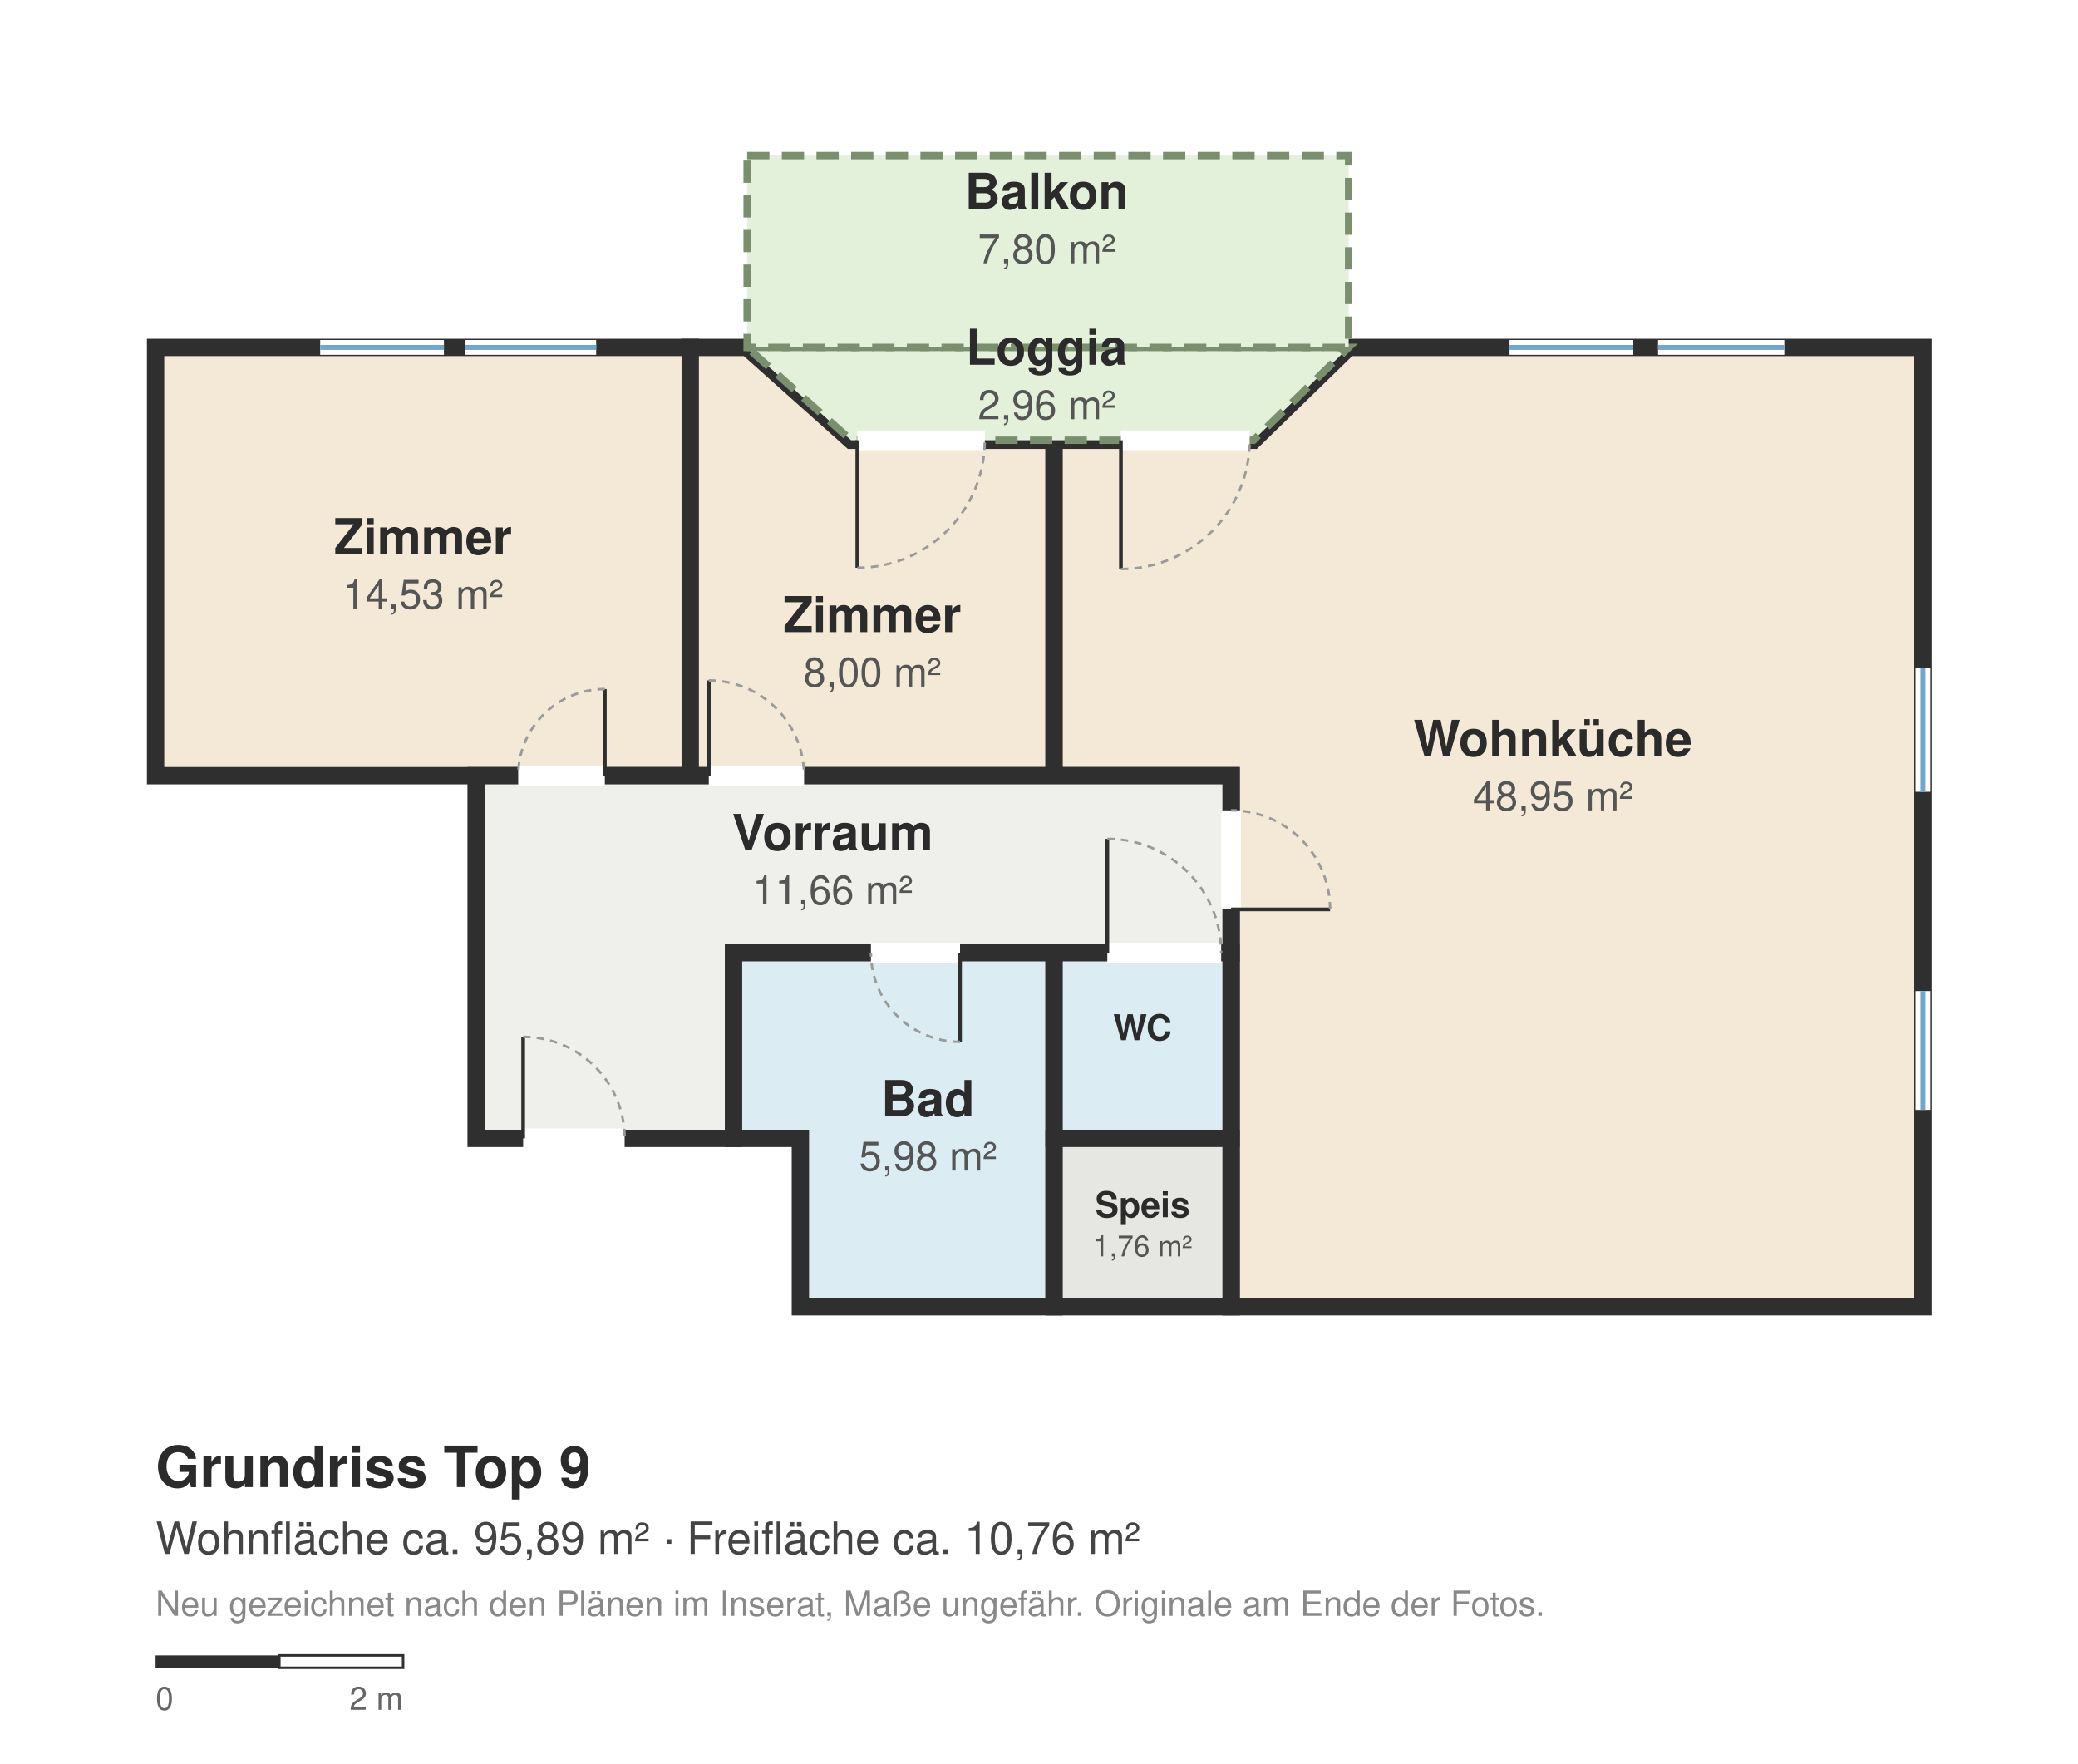
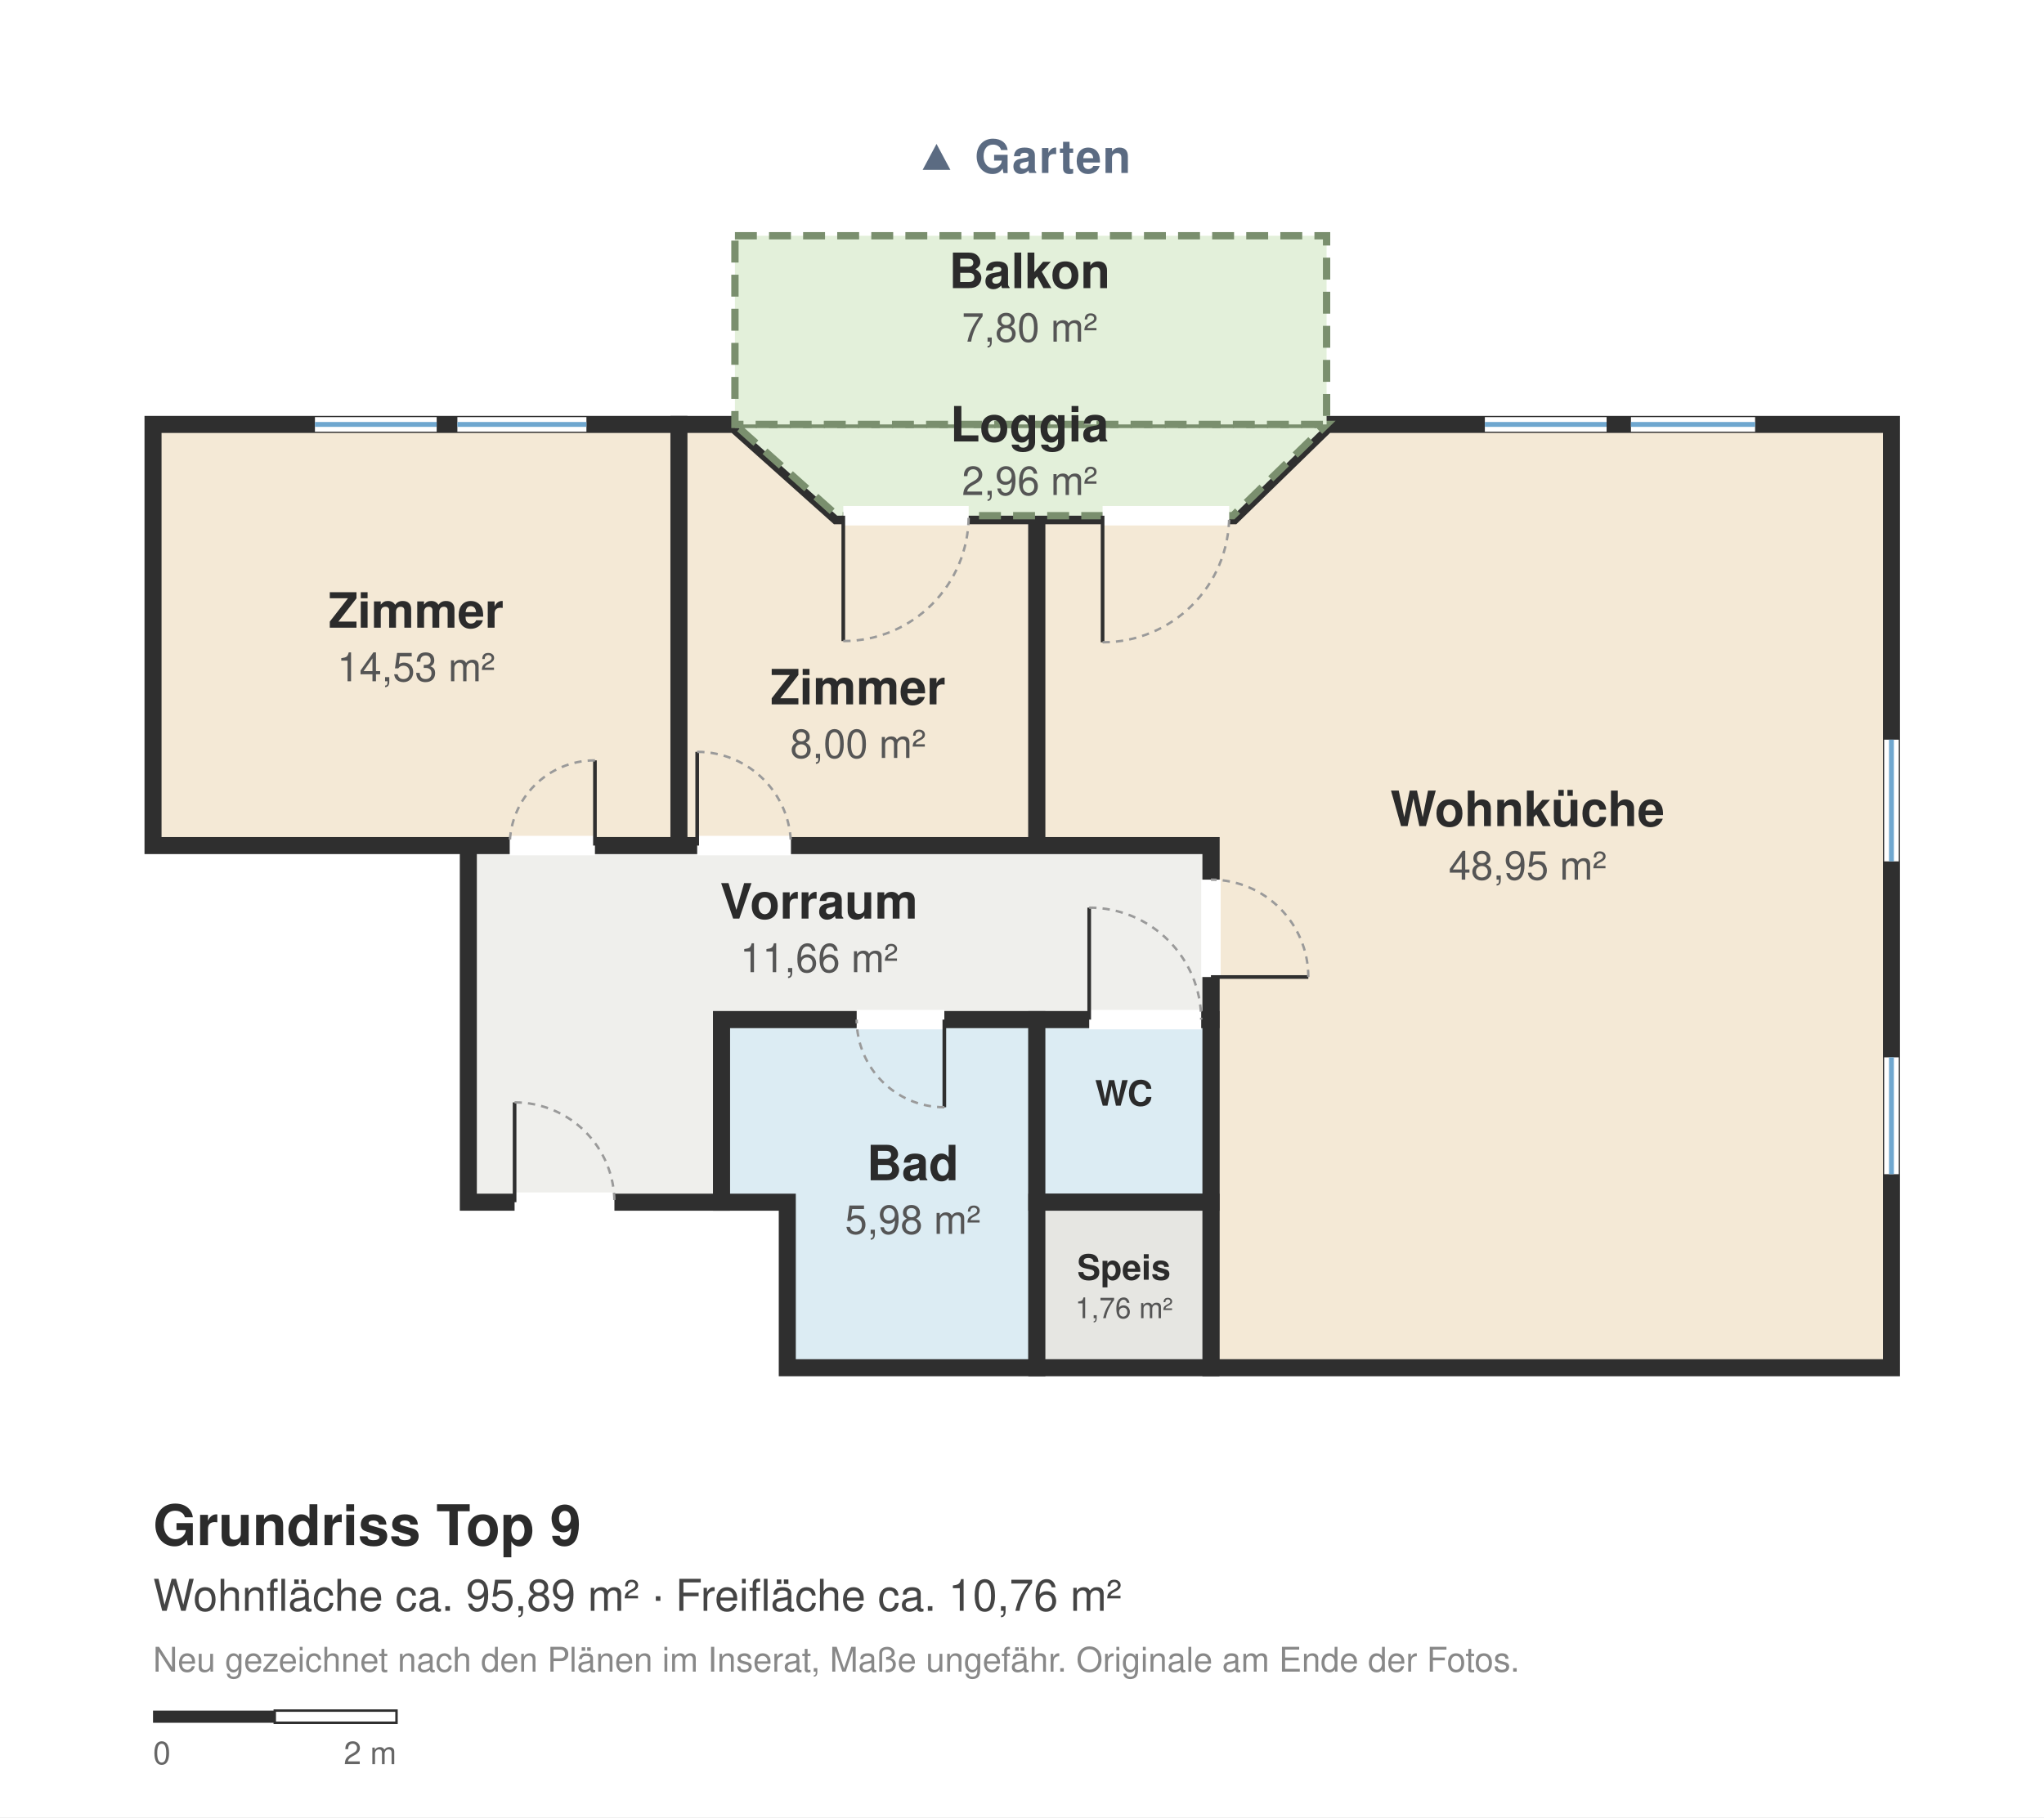
- <svg xmlns="http://www.w3.org/2000/svg" width="1679" height="1425" viewBox="0 0 1679 1425" font-family="Helvetica, Arial, sans-serif">
-   <rect width="1679" height="1425" fill="#ffffff" />
-   <polygon points="125.7,280.7 557.7,280.7 557.7,626.7 125.7,626.7" fill="#f4e9d6" stroke="none" />
-   <polygon points="125.7,280.7 557.7,280.7 557.7,626.7 125.7,626.7" fill="none" stroke="#2f2f2f" stroke-width="14.0" stroke-linejoin="miter" />
-   <polygon points="557.7,280.7 603.7,280.7 687.7,355.7 851.7,355.7 851.7,626.7 557.7,626.7" fill="#f4e9d6" stroke="none" />
-   <polygon points="557.7,280.7 603.7,280.7 687.7,355.7 851.7,355.7 851.7,626.7 557.7,626.7" fill="none" stroke="#2f2f2f" stroke-width="14.0" stroke-linejoin="miter" />
-   <polygon points="851.7,355.7 1012.7,355.7 1089.7,280.7 1553.7,280.7 1553.7,1055.7 994.7,1055.7 994.7,626.7 851.7,626.7" fill="#f4e9d6" stroke="none" />
-   <polygon points="851.7,355.7 1012.7,355.7 1089.7,280.7 1553.7,280.7 1553.7,1055.7 994.7,1055.7 994.7,626.7 851.7,626.7" fill="none" stroke="#2f2f2f" stroke-width="14.0" stroke-linejoin="miter" />
-   <polygon points="384.7,626.7 994.7,626.7 994.7,769.7 592.7,769.7 592.7,919.7 384.7,919.7" fill="#efefec" stroke="none" />
-   <polygon points="384.7,626.7 994.7,626.7 994.7,769.7 592.7,769.7 592.7,919.7 384.7,919.7" fill="none" stroke="#2f2f2f" stroke-width="14.0" stroke-linejoin="miter" />
-   <polygon points="592.7,769.7 851.7,769.7 851.7,1055.7 646.7,1055.7 646.7,919.7 592.7,919.7" fill="#dcecf3" stroke="none" />
-   <polygon points="592.7,769.7 851.7,769.7 851.7,1055.7 646.7,1055.7 646.7,919.7 592.7,919.7" fill="none" stroke="#2f2f2f" stroke-width="14.0" stroke-linejoin="miter" />
-   <polygon points="851.7,769.7 994.7,769.7 994.7,919.7 851.7,919.7" fill="#dcecf3" stroke="none" />
-   <polygon points="851.7,769.7 994.7,769.7 994.7,919.7 851.7,919.7" fill="none" stroke="#2f2f2f" stroke-width="14.0" stroke-linejoin="miter" />
-   <polygon points="851.7,919.7 994.7,919.7 994.7,1055.7 851.7,1055.7" fill="#e6e6e2" stroke="none" />
-   <polygon points="851.7,919.7 994.7,919.7 994.7,1055.7 851.7,1055.7" fill="none" stroke="#2f2f2f" stroke-width="14.0" stroke-linejoin="miter" />
-   <polygon points="603.7,280.7 1089.7,280.7 1012.7,355.7 687.7,355.7" fill="#e3f0da" stroke="none" />
-   <polygon points="603.7,280.7 1089.7,280.7 1012.7,355.7 687.7,355.7" fill="none" stroke="#7a8f6e" stroke-width="6.0" stroke-linejoin="miter" stroke-dasharray="18 10" />
-   <polygon points="603.7,125.7 1089.7,125.7 1089.7,280.7 603.7,280.7" fill="#e3f0da" stroke="none" />
-   <polygon points="603.7,125.7 1089.7,125.7 1089.7,280.7 603.7,280.7" fill="none" stroke="#7a8f6e" stroke-width="6.0" stroke-linejoin="miter" stroke-dasharray="18 10" />
-   <line x1="258.7" y1="280.7" x2="358.7" y2="280.7" stroke="#ffffff" stroke-width="12.0" />
-   <line x1="258.7" y1="280.7" x2="358.7" y2="280.7" stroke="#6fa7cf" stroke-width="4" />
-   <line x1="375.7" y1="280.7" x2="481.7" y2="280.7" stroke="#ffffff" stroke-width="12.0" />
-   <line x1="375.7" y1="280.7" x2="481.7" y2="280.7" stroke="#6fa7cf" stroke-width="4" />
-   <line x1="1219.7" y1="280.7" x2="1319.7" y2="280.7" stroke="#ffffff" stroke-width="12.0" />
-   <line x1="1219.7" y1="280.7" x2="1319.7" y2="280.7" stroke="#6fa7cf" stroke-width="4" />
-   <line x1="1339.7" y1="280.7" x2="1441.7" y2="280.7" stroke="#ffffff" stroke-width="12.0" />
-   <line x1="1339.7" y1="280.7" x2="1441.7" y2="280.7" stroke="#6fa7cf" stroke-width="4" />
-   <line x1="1553.7" y1="539.7" x2="1553.7" y2="639.7" stroke="#ffffff" stroke-width="12.0" />
-   <line x1="1553.7" y1="539.7" x2="1553.7" y2="639.7" stroke="#6fa7cf" stroke-width="4" />
-   <line x1="1553.7" y1="800.7" x2="1553.7" y2="896.7" stroke="#ffffff" stroke-width="12.0" />
-   <line x1="1553.7" y1="800.7" x2="1553.7" y2="896.7" stroke="#6fa7cf" stroke-width="4" />
-   <line x1="488.7" y1="626.7" x2="418.7" y2="626.7" stroke="#ffffff" stroke-width="16.0" />
-   <line x1="488.7" y1="626.7" x2="488.7" y2="556.7" stroke="#2f2f2f" stroke-width="3" />
-   <path d="M 488.7 556.7 A 70.0 70.0 0 0 0 418.7 626.7" fill="none" stroke="#9a9a9a" stroke-width="2" stroke-dasharray="6 5" />
-   <line x1="572.7" y1="626.7" x2="649.7" y2="626.7" stroke="#ffffff" stroke-width="16.0" />
-   <line x1="572.7" y1="626.7" x2="572.7" y2="549.7" stroke="#2f2f2f" stroke-width="3" />
-   <path d="M 572.7 549.7 A 77.0 77.0 0 0 1 649.7 626.7" fill="none" stroke="#9a9a9a" stroke-width="2" stroke-dasharray="6 5" />
-   <line x1="775.7" y1="769.7" x2="703.7" y2="769.7" stroke="#ffffff" stroke-width="16.0" />
-   <line x1="775.7" y1="769.7" x2="775.7" y2="841.7" stroke="#2f2f2f" stroke-width="3" />
-   <path d="M 775.7 841.7 A 72.0 72.0 0 0 1 703.7 769.7" fill="none" stroke="#9a9a9a" stroke-width="2" stroke-dasharray="6 5" />
-   <line x1="894.7" y1="769.7" x2="986.7" y2="769.7" stroke="#ffffff" stroke-width="16.0" />
-   <line x1="894.7" y1="769.7" x2="894.7" y2="677.7" stroke="#2f2f2f" stroke-width="3" />
-   <path d="M 894.7 677.7 A 92.0 92.0 0 0 1 986.7 769.7" fill="none" stroke="#9a9a9a" stroke-width="2" stroke-dasharray="6 5" />
-   <line x1="994.7" y1="734.7" x2="994.7" y2="654.7" stroke="#ffffff" stroke-width="16.0" />
-   <line x1="994.7" y1="734.7" x2="1074.7" y2="734.7" stroke="#2f2f2f" stroke-width="3" />
-   <path d="M 1074.7 734.7 A 80.0 80.0 0 0 0 994.7 654.7" fill="none" stroke="#9a9a9a" stroke-width="2" stroke-dasharray="6 5" />
-   <line x1="422.7" y1="919.7" x2="504.7" y2="919.7" stroke="#ffffff" stroke-width="16.0" />
-   <line x1="422.7" y1="919.7" x2="422.7" y2="837.7" stroke="#2f2f2f" stroke-width="3" />
-   <path d="M 422.7 837.7 A 82.0 82.0 0 0 1 504.7 919.7" fill="none" stroke="#9a9a9a" stroke-width="2" stroke-dasharray="6 5" />
-   <line x1="692.7" y1="355.7" x2="795.7" y2="355.7" stroke="#ffffff" stroke-width="16.0" />
-   <line x1="692.7" y1="355.7" x2="692.7" y2="458.7" stroke="#2f2f2f" stroke-width="3" />
-   <path d="M 692.7 458.7 A 103.0 103.0 0 0 0 795.7 355.7" fill="none" stroke="#9a9a9a" stroke-width="2" stroke-dasharray="6 5" />
-   <line x1="905.7" y1="355.7" x2="1009.7" y2="355.7" stroke="#ffffff" stroke-width="16.0" />
-   <line x1="905.7" y1="355.7" x2="905.7" y2="459.7" stroke="#2f2f2f" stroke-width="3" />
-   <path d="M 905.7 459.7 A 104.0 104.0 0 0 0 1009.7 355.7" fill="none" stroke="#9a9a9a" stroke-width="2" stroke-dasharray="6 5" />
-   <text x="341.7" y="447.7" font-size="40.0" font-weight="700" fill="#2b2b2b" text-anchor="middle">Zimmer</text>
-   <text x="341.7" y="491.7" font-size="32.8" fill="#555" text-anchor="middle">14,53 m²</text>
-   <text x="704.7" y="510.7" font-size="40.0" font-weight="700" fill="#2b2b2b" text-anchor="middle">Zimmer</text>
-   <text x="704.7" y="554.7" font-size="32.8" fill="#555" text-anchor="middle">8,00 m²</text>
-   <text x="1254.7" y="610.7" font-size="40.0" font-weight="700" fill="#2b2b2b" text-anchor="middle">Wohnküche</text>
-   <text x="1254.7" y="654.7" font-size="32.8" fill="#555" text-anchor="middle">48,95 m²</text>
-   <text x="672.7" y="686.7" font-size="40.0" font-weight="700" fill="#2b2b2b" text-anchor="middle">Vorraum</text>
-   <text x="672.7" y="730.7" font-size="32.8" fill="#555" text-anchor="middle">11,66 m²</text>
-   <text x="749.7" y="901.7" font-size="40.0" font-weight="700" fill="#2b2b2b" text-anchor="middle">Bad</text>
-   <text x="749.7" y="945.7" font-size="32.8" fill="#555" text-anchor="middle">5,98 m²</text>
-   <text x="923.2" y="840.4" font-size="28.8" font-weight="700" fill="#2b2b2b" text-anchor="middle">WC</text>
-   <text x="923.2" y="983.4" font-size="28.8" font-weight="700" fill="#2b2b2b" text-anchor="middle">Speis</text>
-   <text x="923.2" y="1015.0" font-size="23.6" fill="#555" text-anchor="middle">1,76 m²</text>
-   <text x="845.7" y="294.7" font-size="40.0" font-weight="700" fill="#2b2b2b" text-anchor="middle">Loggia</text>
-   <text x="845.7" y="338.7" font-size="32.8" fill="#555" text-anchor="middle">2,96 m²</text>
-   <text x="845.7" y="168.7" font-size="40.0" font-weight="700" fill="#2b2b2b" text-anchor="middle">Balkon</text>
-   <text x="845.7" y="212.7" font-size="32.8" fill="#555" text-anchor="middle">7,80 m²</text>
-   <text x="125.7" y="1201.4" font-size="46.0" font-weight="700" fill="#2b2b2b">Grundriss Top 9</text>
-   <text x="125.7" y="1255.4" font-size="36.0" fill="#444">Wohnfläche ca. 95,89 m² · Freifläche ca. 10,76 m²</text>
-   <text x="125.7" y="1305.4" font-size="28.0" fill="#888">Neu gezeichnet nach den Plänen im Inserat, Maße ungefähr. Originale am Ende der Fotos.</text>
-   <rect x="125.7" y="1337.4" width="100.0" height="10" fill="#2f2f2f" />
-   <rect x="225.7" y="1337.4" width="100.0" height="10" fill="#ffffff" stroke="#2f2f2f" stroke-width="2" />
-   <text x="125.7" y="1381.4" font-size="26.0" fill="#666">0</text>
-   <text x="325.7" y="1381.4" font-size="26.0" fill="#666" text-anchor="end">2 m</text>
+ <svg xmlns="http://www.w3.org/2000/svg" width="1679" height="1493" viewBox="0 0 1679 1493" font-family="Helvetica, Arial, sans-serif">
+   <rect width="1679" height="1493" fill="#ffffff" />
+   <polygon points="125.7,348.7 557.7,348.7 557.7,694.7 125.7,694.7" fill="#f4e9d6" stroke="none" />
+   <polygon points="125.7,348.7 557.7,348.7 557.7,694.7 125.7,694.7" fill="none" stroke="#2f2f2f" stroke-width="14.0" stroke-linejoin="miter" />
+   <polygon points="557.7,348.7 603.7,348.7 687.7,423.7 851.7,423.7 851.7,694.7 557.7,694.7" fill="#f4e9d6" stroke="none" />
+   <polygon points="557.7,348.7 603.7,348.7 687.7,423.7 851.7,423.7 851.7,694.7 557.7,694.7" fill="none" stroke="#2f2f2f" stroke-width="14.0" stroke-linejoin="miter" />
+   <polygon points="851.7,423.7 1012.7,423.7 1089.7,348.7 1553.7,348.7 1553.7,1123.7 994.7,1123.7 994.7,694.7 851.7,694.7" fill="#f4e9d6" stroke="none" />
+   <polygon points="851.7,423.7 1012.7,423.7 1089.7,348.7 1553.7,348.7 1553.7,1123.7 994.7,1123.7 994.7,694.7 851.7,694.7" fill="none" stroke="#2f2f2f" stroke-width="14.0" stroke-linejoin="miter" />
+   <polygon points="384.7,694.7 994.7,694.7 994.7,837.7 592.7,837.7 592.7,987.7 384.7,987.7" fill="#efefec" stroke="none" />
+   <polygon points="384.7,694.7 994.7,694.7 994.7,837.7 592.7,837.7 592.7,987.7 384.7,987.7" fill="none" stroke="#2f2f2f" stroke-width="14.0" stroke-linejoin="miter" />
+   <polygon points="592.7,837.7 851.7,837.7 851.7,1123.7 646.7,1123.7 646.7,987.7 592.7,987.7" fill="#dcecf3" stroke="none" />
+   <polygon points="592.7,837.7 851.7,837.7 851.7,1123.7 646.7,1123.7 646.7,987.7 592.7,987.7" fill="none" stroke="#2f2f2f" stroke-width="14.0" stroke-linejoin="miter" />
+   <polygon points="851.7,837.7 994.7,837.7 994.7,987.7 851.7,987.7" fill="#dcecf3" stroke="none" />
+   <polygon points="851.7,837.7 994.7,837.7 994.7,987.7 851.7,987.7" fill="none" stroke="#2f2f2f" stroke-width="14.0" stroke-linejoin="miter" />
+   <polygon points="851.7,987.7 994.7,987.7 994.7,1123.7 851.7,1123.7" fill="#e6e6e2" stroke="none" />
+   <polygon points="851.7,987.7 994.7,987.7 994.7,1123.7 851.7,1123.7" fill="none" stroke="#2f2f2f" stroke-width="14.0" stroke-linejoin="miter" />
+   <polygon points="603.7,348.7 1089.7,348.7 1012.7,423.7 687.7,423.7" fill="#e3f0da" stroke="none" />
+   <polygon points="603.7,348.7 1089.7,348.7 1012.7,423.7 687.7,423.7" fill="none" stroke="#7a8f6e" stroke-width="6.0" stroke-linejoin="miter" stroke-dasharray="18 10" />
+   <polygon points="603.7,193.7 1089.7,193.7 1089.7,348.7 603.7,348.7" fill="#e3f0da" stroke="none" />
+   <polygon points="603.7,193.7 1089.7,193.7 1089.7,348.7 603.7,348.7" fill="none" stroke="#7a8f6e" stroke-width="6.0" stroke-linejoin="miter" stroke-dasharray="18 10" />
+   <line x1="258.7" y1="348.7" x2="358.7" y2="348.7" stroke="#ffffff" stroke-width="12.0" />
+   <line x1="258.7" y1="348.7" x2="358.7" y2="348.7" stroke="#6fa7cf" stroke-width="4" />
+   <line x1="375.7" y1="348.7" x2="481.7" y2="348.7" stroke="#ffffff" stroke-width="12.0" />
+   <line x1="375.7" y1="348.7" x2="481.7" y2="348.7" stroke="#6fa7cf" stroke-width="4" />
+   <line x1="1219.7" y1="348.7" x2="1319.7" y2="348.7" stroke="#ffffff" stroke-width="12.0" />
+   <line x1="1219.7" y1="348.7" x2="1319.7" y2="348.7" stroke="#6fa7cf" stroke-width="4" />
+   <line x1="1339.7" y1="348.7" x2="1441.7" y2="348.7" stroke="#ffffff" stroke-width="12.0" />
+   <line x1="1339.7" y1="348.7" x2="1441.7" y2="348.7" stroke="#6fa7cf" stroke-width="4" />
+   <line x1="1553.7" y1="607.7" x2="1553.7" y2="707.7" stroke="#ffffff" stroke-width="12.0" />
+   <line x1="1553.7" y1="607.7" x2="1553.7" y2="707.7" stroke="#6fa7cf" stroke-width="4" />
+   <line x1="1553.7" y1="868.7" x2="1553.7" y2="964.7" stroke="#ffffff" stroke-width="12.0" />
+   <line x1="1553.7" y1="868.7" x2="1553.7" y2="964.7" stroke="#6fa7cf" stroke-width="4" />
+   <line x1="488.7" y1="694.7" x2="418.7" y2="694.7" stroke="#ffffff" stroke-width="16.0" />
+   <line x1="488.7" y1="694.7" x2="488.7" y2="624.7" stroke="#2f2f2f" stroke-width="3" />
+   <path d="M 488.7 624.7 A 70.0 70.0 0 0 0 418.7 694.7" fill="none" stroke="#9a9a9a" stroke-width="2" stroke-dasharray="6 5" />
+   <line x1="572.7" y1="694.7" x2="649.7" y2="694.7" stroke="#ffffff" stroke-width="16.0" />
+   <line x1="572.7" y1="694.7" x2="572.7" y2="617.7" stroke="#2f2f2f" stroke-width="3" />
+   <path d="M 572.7 617.7 A 77.0 77.0 0 0 1 649.7 694.7" fill="none" stroke="#9a9a9a" stroke-width="2" stroke-dasharray="6 5" />
+   <line x1="775.7" y1="837.7" x2="703.7" y2="837.7" stroke="#ffffff" stroke-width="16.0" />
+   <line x1="775.7" y1="837.7" x2="775.7" y2="909.7" stroke="#2f2f2f" stroke-width="3" />
+   <path d="M 775.7 909.7 A 72.0 72.0 0 0 1 703.7 837.7" fill="none" stroke="#9a9a9a" stroke-width="2" stroke-dasharray="6 5" />
+   <line x1="894.7" y1="837.7" x2="986.7" y2="837.7" stroke="#ffffff" stroke-width="16.0" />
+   <line x1="894.7" y1="837.7" x2="894.7" y2="745.7" stroke="#2f2f2f" stroke-width="3" />
+   <path d="M 894.7 745.7 A 92.0 92.0 0 0 1 986.7 837.7" fill="none" stroke="#9a9a9a" stroke-width="2" stroke-dasharray="6 5" />
+   <line x1="994.7" y1="802.7" x2="994.7" y2="722.7" stroke="#ffffff" stroke-width="16.0" />
+   <line x1="994.7" y1="802.7" x2="1074.7" y2="802.7" stroke="#2f2f2f" stroke-width="3" />
+   <path d="M 1074.7 802.7 A 80.0 80.0 0 0 0 994.7 722.7" fill="none" stroke="#9a9a9a" stroke-width="2" stroke-dasharray="6 5" />
+   <line x1="422.7" y1="987.7" x2="504.7" y2="987.7" stroke="#ffffff" stroke-width="16.0" />
+   <line x1="422.7" y1="987.7" x2="422.7" y2="905.7" stroke="#2f2f2f" stroke-width="3" />
+   <path d="M 422.7 905.7 A 82.0 82.0 0 0 1 504.7 987.7" fill="none" stroke="#9a9a9a" stroke-width="2" stroke-dasharray="6 5" />
+   <line x1="692.7" y1="423.7" x2="795.7" y2="423.7" stroke="#ffffff" stroke-width="16.0" />
+   <line x1="692.7" y1="423.7" x2="692.7" y2="526.7" stroke="#2f2f2f" stroke-width="3" />
+   <path d="M 692.7 526.7 A 103.0 103.0 0 0 0 795.7 423.7" fill="none" stroke="#9a9a9a" stroke-width="2" stroke-dasharray="6 5" />
+   <line x1="905.7" y1="423.7" x2="1009.7" y2="423.7" stroke="#ffffff" stroke-width="16.0" />
+   <line x1="905.7" y1="423.7" x2="905.7" y2="527.7" stroke="#2f2f2f" stroke-width="3" />
+   <path d="M 905.7 527.7 A 104.0 104.0 0 0 0 1009.7 423.7" fill="none" stroke="#9a9a9a" stroke-width="2" stroke-dasharray="6 5" />
+   <text x="341.7" y="515.7" font-size="40.0" font-weight="700" fill="#2b2b2b" text-anchor="middle">Zimmer</text>
+   <text x="341.7" y="559.7" font-size="32.8" fill="#555" text-anchor="middle">14,53 m²</text>
+   <text x="704.7" y="578.7" font-size="40.0" font-weight="700" fill="#2b2b2b" text-anchor="middle">Zimmer</text>
+   <text x="704.7" y="622.7" font-size="32.8" fill="#555" text-anchor="middle">8,00 m²</text>
+   <text x="1254.7" y="678.7" font-size="40.0" font-weight="700" fill="#2b2b2b" text-anchor="middle">Wohnküche</text>
+   <text x="1254.7" y="722.7" font-size="32.8" fill="#555" text-anchor="middle">48,95 m²</text>
+   <text x="672.7" y="754.7" font-size="40.0" font-weight="700" fill="#2b2b2b" text-anchor="middle">Vorraum</text>
+   <text x="672.7" y="798.7" font-size="32.8" fill="#555" text-anchor="middle">11,66 m²</text>
+   <text x="749.7" y="969.7" font-size="40.0" font-weight="700" fill="#2b2b2b" text-anchor="middle">Bad</text>
+   <text x="749.7" y="1013.7" font-size="32.8" fill="#555" text-anchor="middle">5,98 m²</text>
+   <text x="923.2" y="908.4" font-size="28.8" font-weight="700" fill="#2b2b2b" text-anchor="middle">WC</text>
+   <text x="923.2" y="1051.4" font-size="28.8" font-weight="700" fill="#2b2b2b" text-anchor="middle">Speis</text>
+   <text x="923.2" y="1083.0" font-size="23.6" fill="#555" text-anchor="middle">1,76 m²</text>
+   <text x="845.7" y="362.7" font-size="40.0" font-weight="700" fill="#2b2b2b" text-anchor="middle">Loggia</text>
+   <text x="845.7" y="406.7" font-size="32.8" fill="#555" text-anchor="middle">2,96 m²</text>
+   <text x="845.7" y="236.7" font-size="40.0" font-weight="700" fill="#2b2b2b" text-anchor="middle">Balkon</text>
+   <text x="845.7" y="280.7" font-size="32.8" fill="#555" text-anchor="middle">7,80 m²</text>
+   <text x="839.7" y="142.1" font-size="38.0" font-weight="700" fill="#5b6b82" letter-spacing="1" text-anchor="middle">▲ Garten</text>
+   <text x="125.7" y="1269.4" font-size="46.0" font-weight="700" fill="#2b2b2b">Grundriss Top 9</text>
+   <text x="125.7" y="1323.4" font-size="36.0" fill="#444">Wohnfläche ca. 95,89 m² · Freifläche ca. 10,76 m²</text>
+   <text x="125.7" y="1373.4" font-size="28.0" fill="#888">Neu gezeichnet nach den Plänen im Inserat, Maße ungefähr. Originale am Ende der Fotos.</text>
+   <rect x="125.7" y="1405.4" width="100.0" height="10" fill="#2f2f2f" />
+   <rect x="225.7" y="1405.4" width="100.0" height="10" fill="#ffffff" stroke="#2f2f2f" stroke-width="2" />
+   <text x="125.7" y="1449.4" font-size="26.0" fill="#666">0</text>
+   <text x="325.7" y="1449.4" font-size="26.0" fill="#666" text-anchor="end">2 m</text>
</svg>
